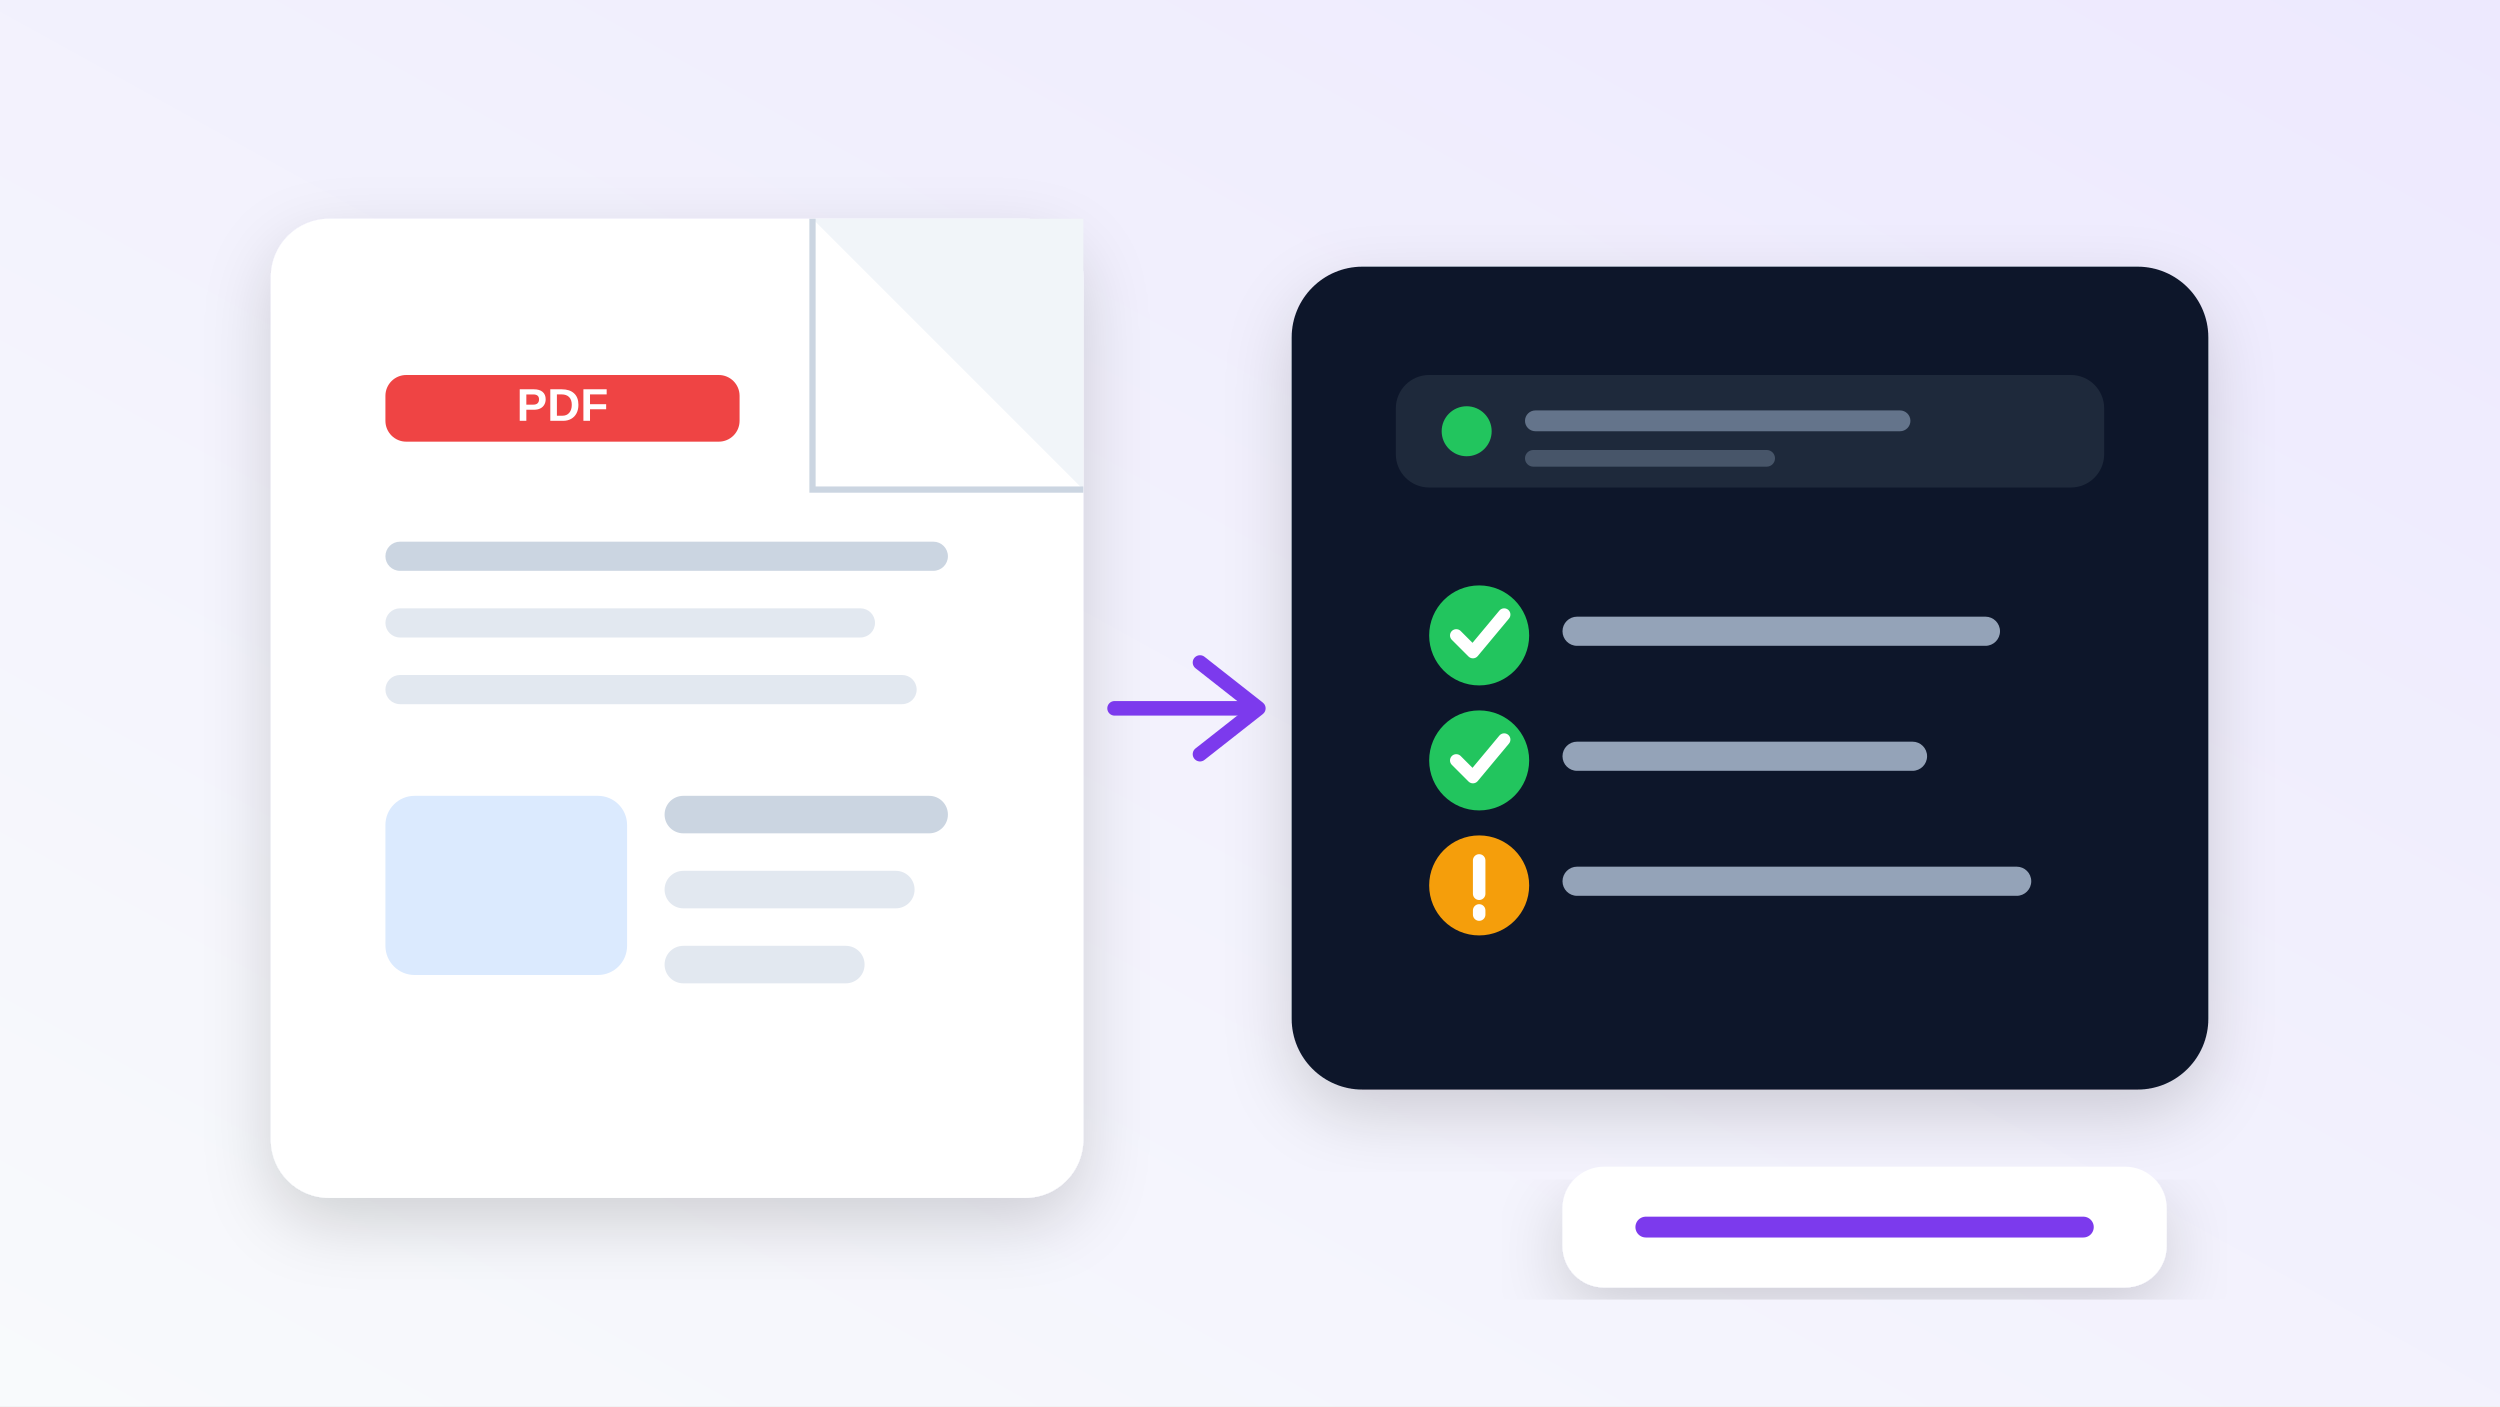
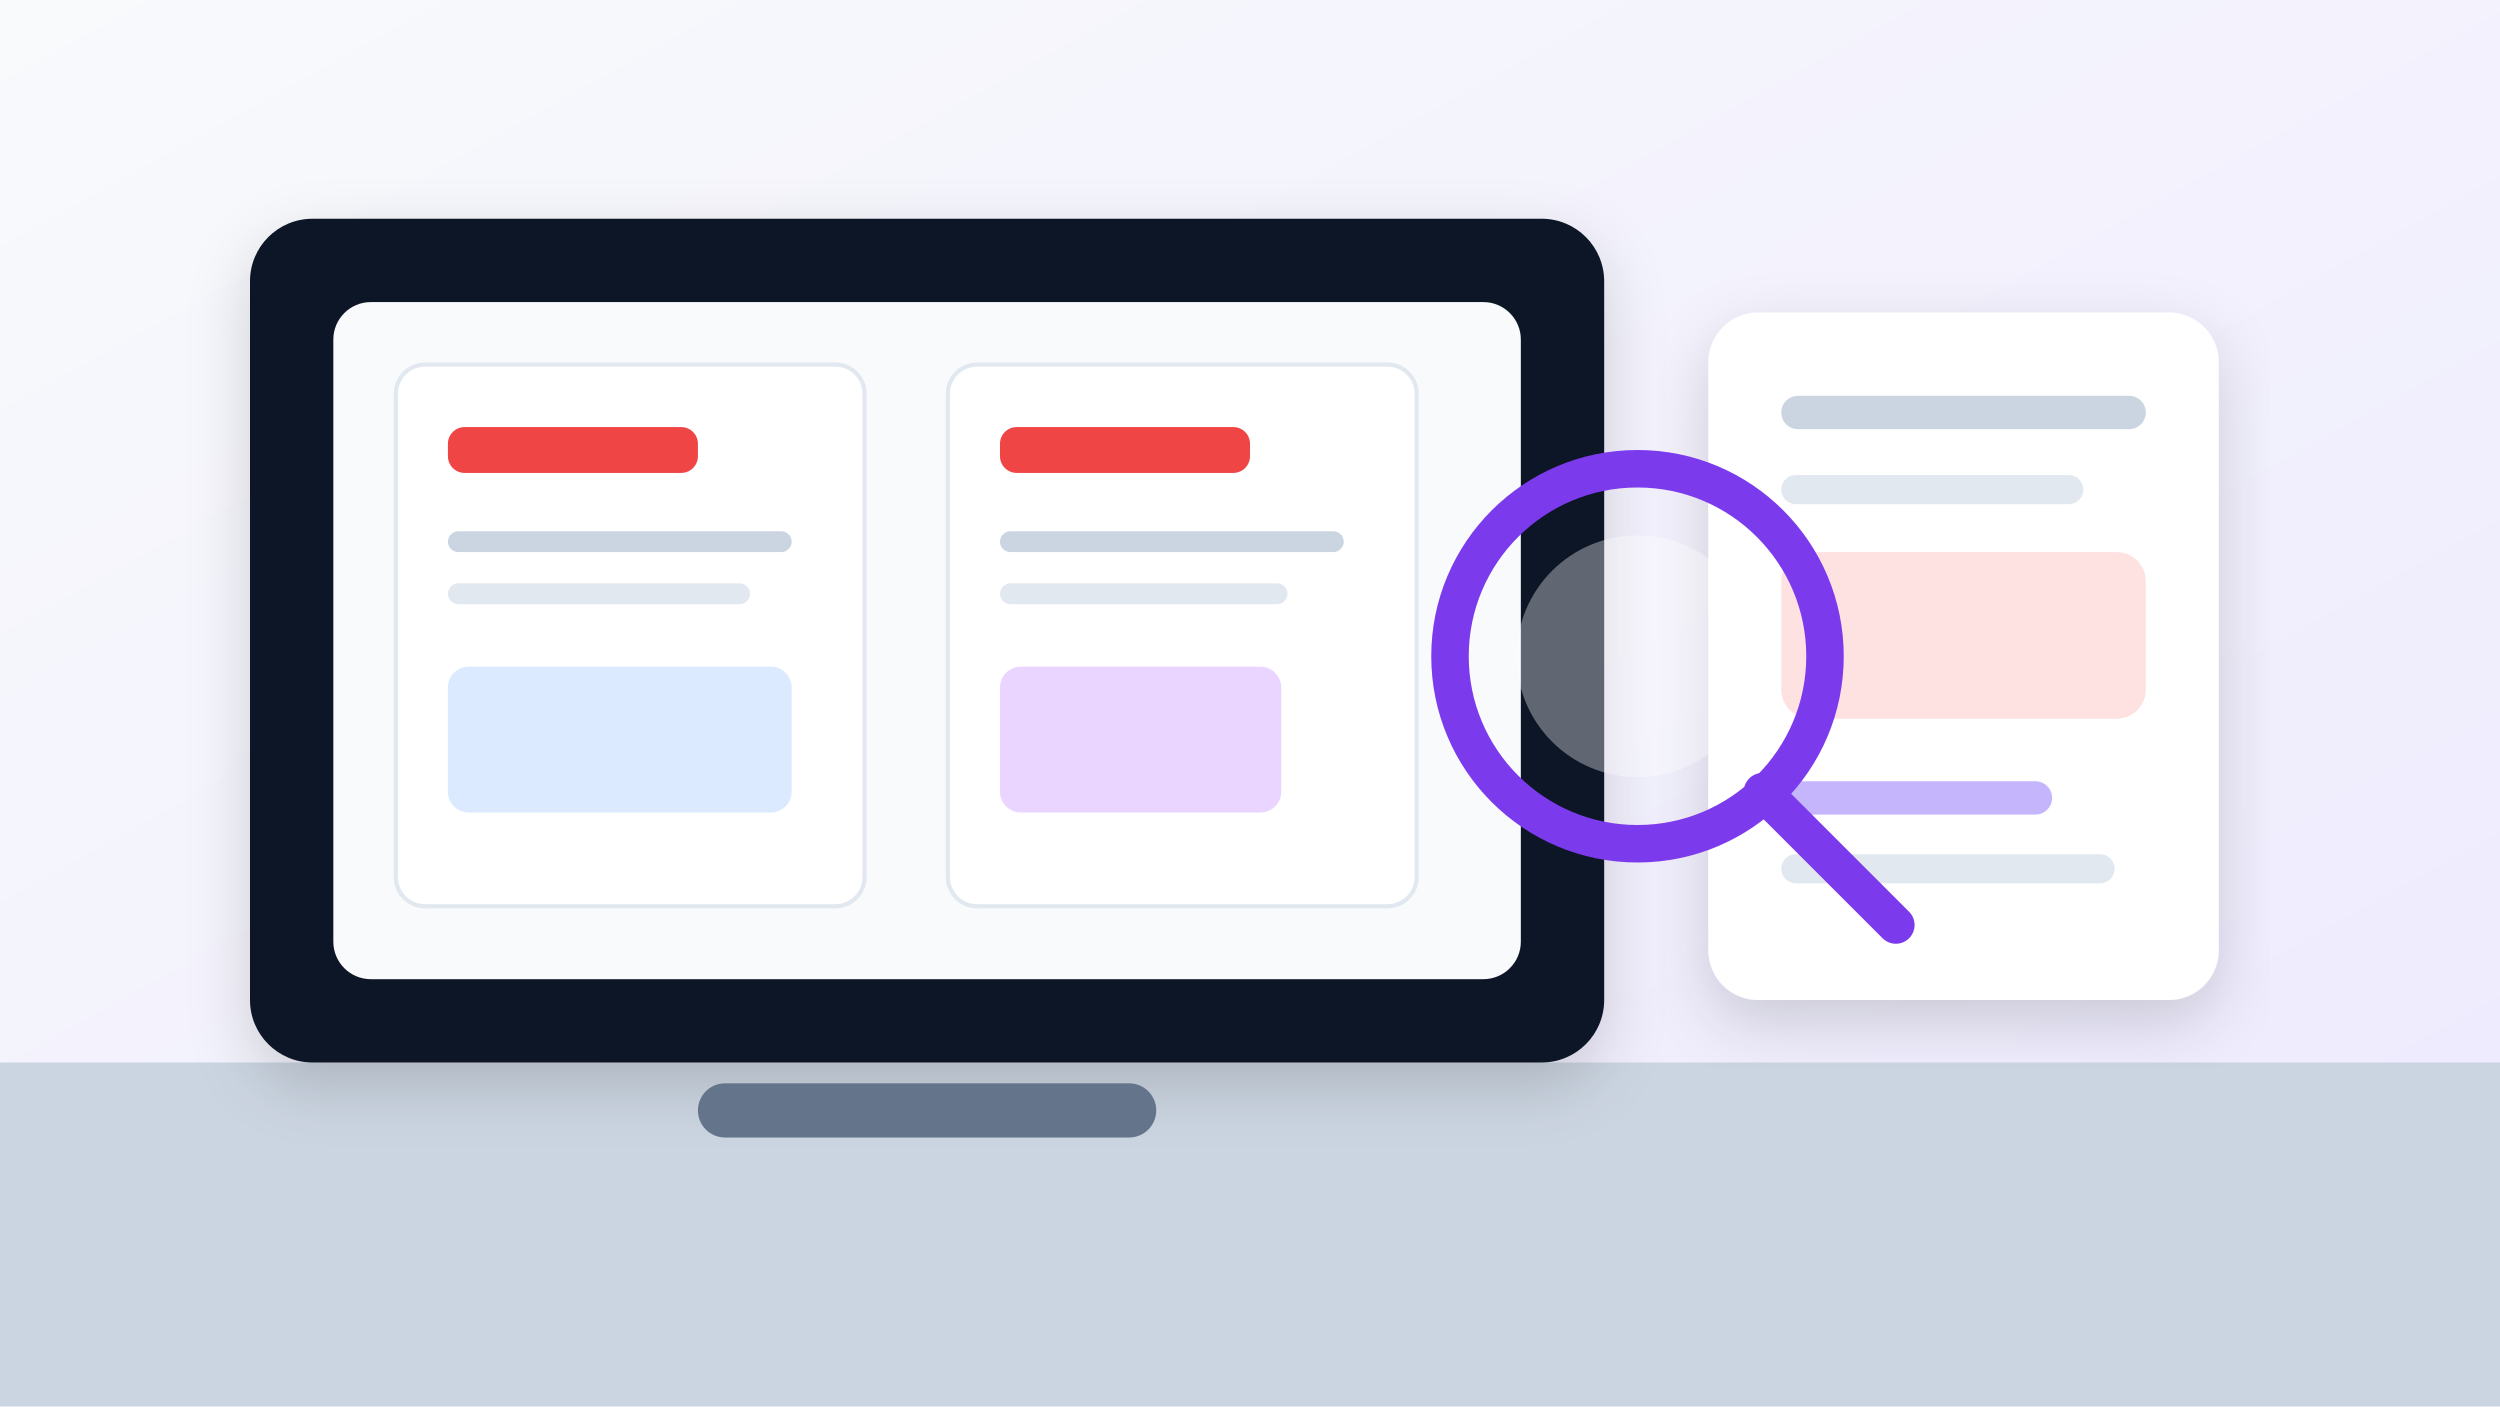
<svg xmlns="http://www.w3.org/2000/svg" width="1200" height="675" viewBox="0 0 1200 675">
  <defs>
-     <linearGradient id="bg" x1="0" y1="1" x2="1" y2="0">
+     <linearGradient id="bg" x1="0" y1="0" x2="1" y2="1">
      <stop offset="0" stop-color="#f8fafc" />
      <stop offset="1" stop-color="#ede9fe" />
    </linearGradient>
-     <filter id="ds">
-       <feDropShadow dx="0" dy="12" stdDeviation="16" flood-opacity=".16" />
+     <filter id="sh">
+       <feDropShadow dx="0" dy="11" stdDeviation="15" flood-opacity=".16" />
    </filter>
  </defs>
  <rect width="1200" height="675" fill="url(#bg)" />
-   <rect x="130" y="105" width="390" height="470" rx="28" fill="#fff" filter="url(#ds)" />
-   <path d="M390 105h130v130" fill="#f1f5f9" />
-   <path d="M390 105v130h130" fill="none" stroke="#cbd5e1" stroke-width="3" />
-   <rect x="185" y="180" width="170" height="32" rx="10" fill="#ef4444" />
-   <text x="270" y="202" text-anchor="middle" font-family="Arial,sans-serif" font-size="22" font-weight="700" fill="#fff">PDF</text>
-   <rect x="185" y="260" width="270" height="14" rx="7" fill="#cbd5e1" />
-   <rect x="185" y="292" width="235" height="14" rx="7" fill="#e2e8f0" />
-   <rect x="185" y="324" width="255" height="14" rx="7" fill="#e2e8f0" />
-   <rect x="185" y="382" width="116" height="86" rx="14" fill="#dbeafe" />
-   <rect x="319" y="382" width="136" height="18" rx="9" fill="#cbd5e1" />
-   <rect x="319" y="418" width="120" height="18" rx="9" fill="#e2e8f0" />
-   <rect x="319" y="454" width="96" height="18" rx="9" fill="#e2e8f0" />
-   <rect x="620" y="128" width="440" height="395" rx="34" fill="#0f172a" filter="url(#ds)" />
-   <rect x="670" y="180" width="340" height="54" rx="16" fill="#1e293b" />
-   <circle cx="704" cy="207" r="12" fill="#22c55e" />
-   <rect x="732" y="197" width="185" height="10" rx="5" fill="#64748b" />
-   <rect x="732" y="216" width="120" height="8" rx="4" fill="#475569" />
-   <g>
-     <circle cx="710" cy="305" r="24" fill="#22c55e" />
-     <path d="M699 305l8 8 15-18" fill="none" stroke="#fff" stroke-width="6" stroke-linecap="round" stroke-linejoin="round" />
-     <rect x="750" y="296" width="210" height="14" rx="7" fill="#94a3b8" />
+   <rect y="510" width="1200" height="165" fill="#cbd5e1" />
+   <g filter="url(#sh)">
+     <rect x="120" y="105" width="650" height="405" rx="30" fill="#111827" />
+     <rect x="160" y="145" width="570" height="325" rx="18" fill="#f8fafc" />
+     <rect x="190" y="175" width="225" height="260" rx="14" fill="#fff" stroke="#e2e8f0" stroke-width="2" />
+     <rect x="455" y="175" width="225" height="260" rx="14" fill="#fff" stroke="#e2e8f0" stroke-width="2" />
+     <rect x="215" y="205" width="120" height="22" rx="8" fill="#ef4444" />
+     <rect x="215" y="255" width="165" height="10" rx="5" fill="#cbd5e1" />
+     <rect x="215" y="280" width="145" height="10" rx="5" fill="#e2e8f0" />
+     <rect x="215" y="320" width="165" height="70" rx="10" fill="#dbeafe" />
+     <rect x="480" y="205" width="120" height="22" rx="8" fill="#ef4444" />
+     <rect x="480" y="255" width="165" height="10" rx="5" fill="#cbd5e1" />
+     <rect x="480" y="280" width="138" height="10" rx="5" fill="#e2e8f0" />
+     <rect x="480" y="320" width="135" height="70" rx="10" fill="#e9d5ff" />
  </g>
-   <g>
-     <circle cx="710" cy="365" r="24" fill="#22c55e" />
-     <path d="M699 365l8 8 15-18" fill="none" stroke="#fff" stroke-width="6" stroke-linecap="round" stroke-linejoin="round" />
-     <rect x="750" y="356" width="175" height="14" rx="7" fill="#94a3b8" />
+   <rect x="335" y="520" width="220" height="26" rx="13" fill="#64748b" />
+   <g filter="url(#sh)">
+     <rect x="820" y="150" width="245" height="330" rx="24" fill="#fff" />
+     <rect x="855" y="190" width="175" height="16" rx="8" fill="#cbd5e1" />
+     <rect x="855" y="228" width="145" height="14" rx="7" fill="#e2e8f0" />
+     <rect x="855" y="265" width="175" height="80" rx="14" fill="#fee2e2" />
+     <rect x="855" y="375" width="130" height="16" rx="8" fill="#c4b5fd" />
+     <rect x="855" y="410" width="160" height="14" rx="7" fill="#e2e8f0" />
  </g>
-   <g>
-     <circle cx="710" cy="425" r="24" fill="#f59e0b" />
-     <path d="M710 413v16M710 437v2" stroke="#fff" stroke-width="6" stroke-linecap="round" />
-     <rect x="750" y="416" width="225" height="14" rx="7" fill="#94a3b8" />
-   </g>
-   <path d="M535 340h65" stroke="#7c3aed" stroke-width="7" stroke-linecap="round" />
-   <path d="M576 318l28 22-28 22" fill="none" stroke="#7c3aed" stroke-width="7" stroke-linecap="round" stroke-linejoin="round" />
-   <rect x="750" y="560" width="290" height="58" rx="20" fill="#fff" filter="url(#ds)" />
-   <path d="M790 589h210" stroke="#7c3aed" stroke-width="10" stroke-linecap="round" />
+   <circle cx="786" cy="315" r="90" fill="none" stroke="#7c3aed" stroke-width="18" />
+   <path d="M846 380l64 64" stroke="#7c3aed" stroke-width="18" stroke-linecap="round" />
+   <circle cx="786" cy="315" r="58" fill="#ffffff" opacity=".35" />
</svg>
